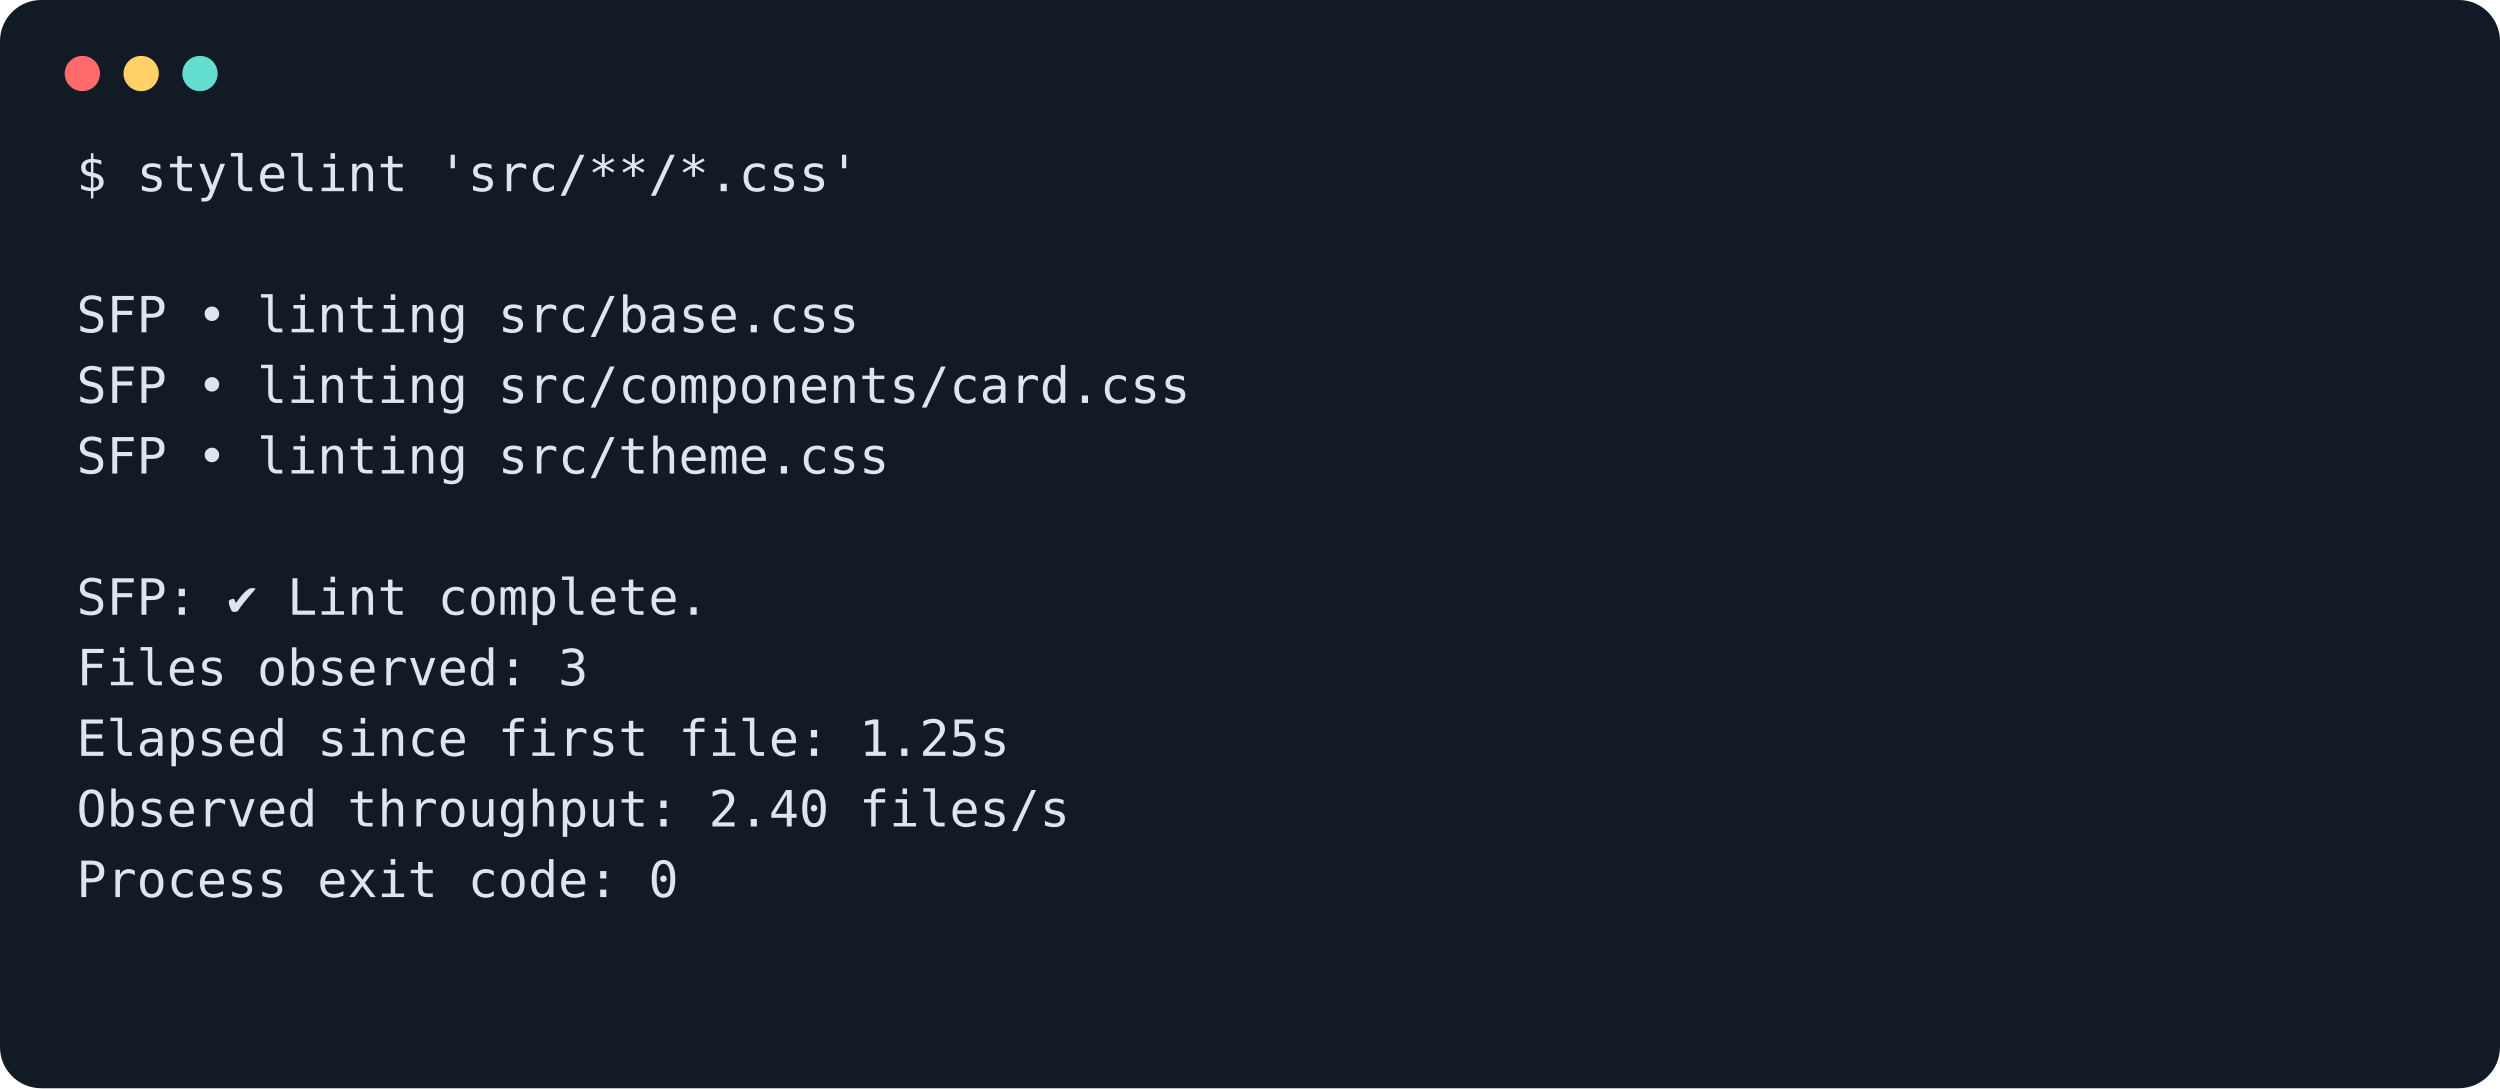
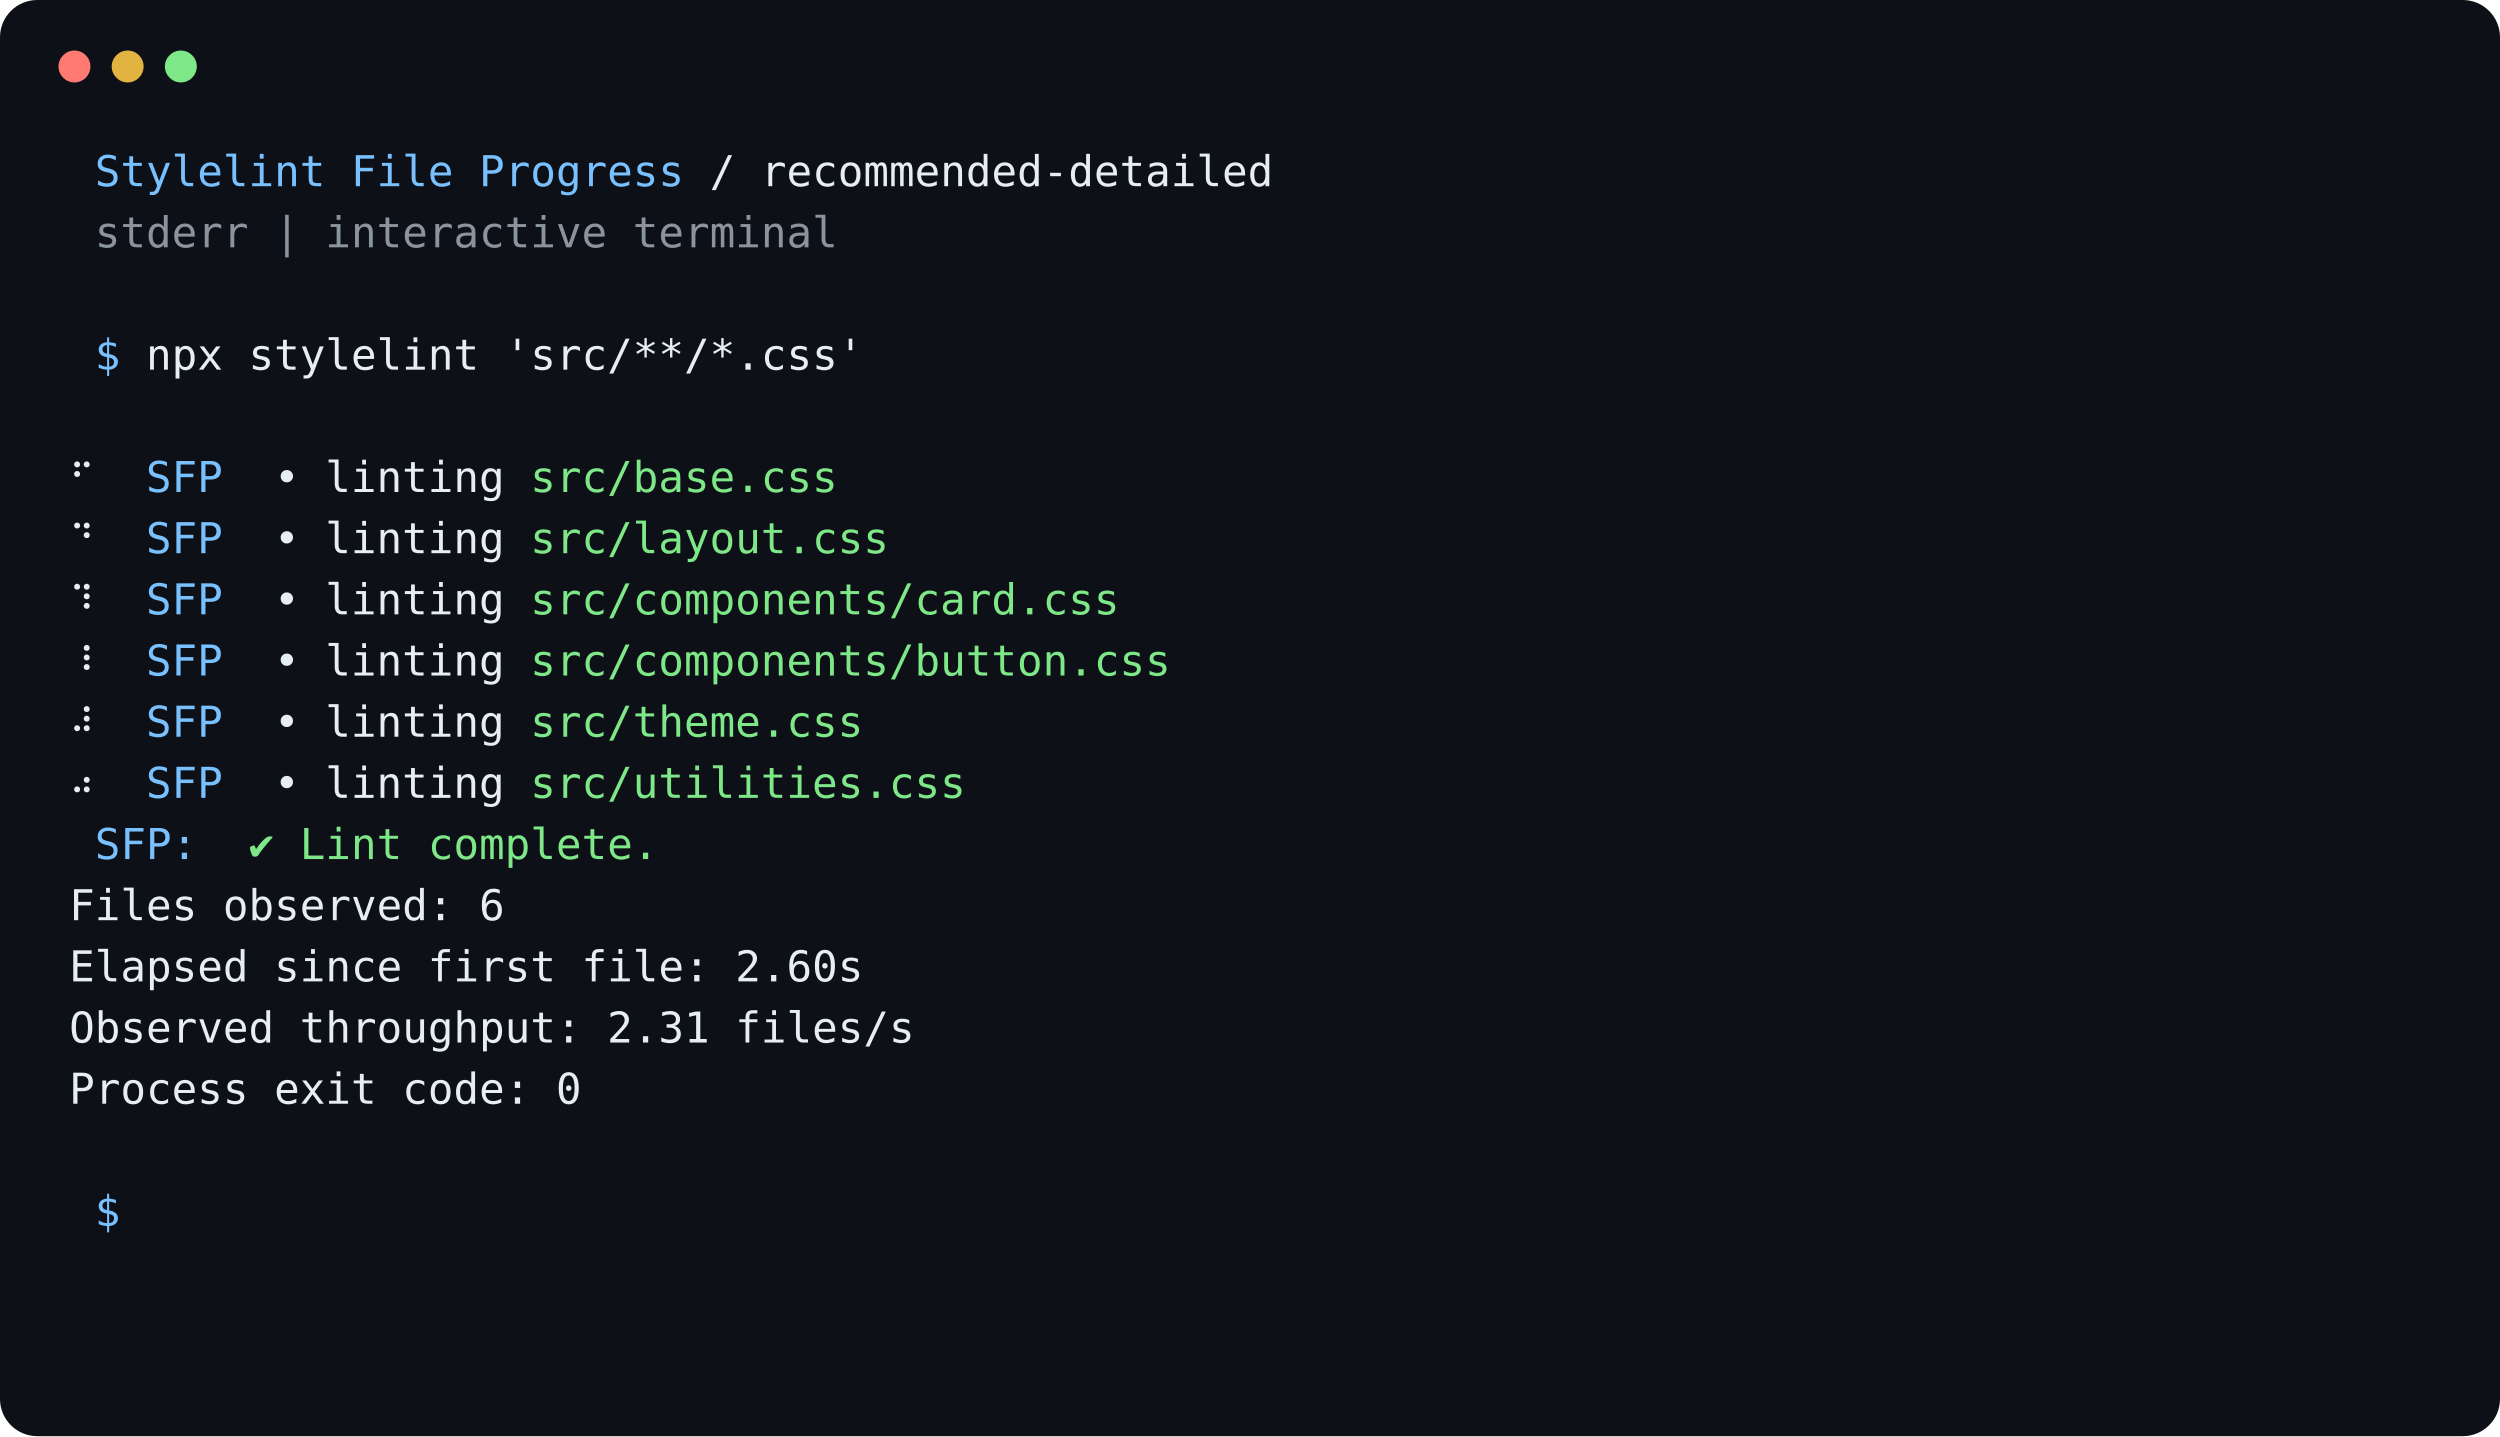
- <svg xmlns="http://www.w3.org/2000/svg" width="850" height="370" viewBox="0 0 850 370" role="img" aria-label="Stylelint file progress demonstration">
-   <rect width="850" height="370" rx="14" fill="#111a25" />
-   <circle cx="28" cy="25" r="6" fill="#ff6b6b" />
-   <circle cx="48" cy="25" r="6" fill="#ffd166" />
-   <circle cx="68" cy="25" r="6" fill="#64ded0" />
-   <g fill="#dce6ef" font-family="Consolas,monospace" font-size="17">
-     <text x="26" y="65">$ stylelint 'src/**/*.css'</text>
-     <text x="26" y="89" />
-     <text x="26" y="113">SFP • linting src/base.css</text>
-     <text x="26" y="137">SFP • linting src/components/card.css</text>
-     <text x="26" y="161">SFP • linting src/theme.css</text>
-     <text x="26" y="185" />
-     <text x="26" y="209">SFP: ✔ Lint complete.</text>
-     <text x="26" y="233">Files observed: 3</text>
-     <text x="26" y="257">Elapsed since first file: 1.25s</text>
-     <text x="26" y="281">Observed throughput: 2.40 files/s</text>
-     <text x="26" y="305">Process exit code: 0</text>
+ <svg xmlns="http://www.w3.org/2000/svg" width="940" height="540" viewBox="0 0 940 540" role="img" aria-label="Colored Stylelint progress with six observed files and a process summary">
+   <rect width="940" height="540" rx="14" fill="#0d1117" />
+   <circle cx="28" cy="25" r="6" fill="#ff7b72" />
+   <circle cx="48" cy="25" r="6" fill="#e3b341" />
+   <circle cx="68" cy="25" r="6" fill="#7ee787" />
+   <g font-family="Consolas,monospace" font-size="16">
+     <text x="26" y="70">
+       <tspan fill="#e6edf3" />
+       <tspan fill="#79c0ff">Stylelint File Progress</tspan>
+       <tspan fill="#e6edf3">/ recommended-detailed</tspan>
+     </text>
+     <text x="26" y="93">
+       <tspan fill="#e6edf3" />
+       <tspan fill="#8b949e">stderr | interactive terminal</tspan>
+       <tspan fill="#e6edf3" />
+     </text>
+     <text x="26" y="116">
+       <tspan fill="#e6edf3" />
+     </text>
+     <text x="26" y="139">
+       <tspan fill="#e6edf3" />
+       <tspan fill="#79c0ff">$</tspan>
+       <tspan fill="#e6edf3">npx stylelint 'src/**/*.css'</tspan>
+     </text>
+     <text x="26" y="162">
+       <tspan fill="#e6edf3" />
+     </text>
+     <text x="26" y="185">
+       <tspan fill="#e6edf3">⠋</tspan>
+       <tspan fill="#e6edf3" />
+       <tspan fill="#79c0ff">SFP</tspan>
+       <tspan fill="#e6edf3" />
+       <tspan fill="#e6edf3">• linting</tspan>
+       <tspan fill="#7ee787">src/base.css</tspan>
+       <tspan fill="#e6edf3" />
+     </text>
+     <text x="26" y="208">
+       <tspan fill="#e6edf3">⠙</tspan>
+       <tspan fill="#e6edf3" />
+       <tspan fill="#79c0ff">SFP</tspan>
+       <tspan fill="#e6edf3" />
+       <tspan fill="#e6edf3">• linting</tspan>
+       <tspan fill="#7ee787">src/layout.css</tspan>
+       <tspan fill="#e6edf3" />
+     </text>
+     <text x="26" y="231">
+       <tspan fill="#e6edf3">⠹</tspan>
+       <tspan fill="#e6edf3" />
+       <tspan fill="#79c0ff">SFP</tspan>
+       <tspan fill="#e6edf3" />
+       <tspan fill="#e6edf3">• linting</tspan>
+       <tspan fill="#7ee787">src/components/card.css</tspan>
+       <tspan fill="#e6edf3" />
+     </text>
+     <text x="26" y="254">
+       <tspan fill="#e6edf3">⠸</tspan>
+       <tspan fill="#e6edf3" />
+       <tspan fill="#79c0ff">SFP</tspan>
+       <tspan fill="#e6edf3" />
+       <tspan fill="#e6edf3">• linting</tspan>
+       <tspan fill="#7ee787">src/components/button.css</tspan>
+       <tspan fill="#e6edf3" />
+     </text>
+     <text x="26" y="277">
+       <tspan fill="#e6edf3">⠼</tspan>
+       <tspan fill="#e6edf3" />
+       <tspan fill="#79c0ff">SFP</tspan>
+       <tspan fill="#e6edf3" />
+       <tspan fill="#e6edf3">• linting</tspan>
+       <tspan fill="#7ee787">src/theme.css</tspan>
+       <tspan fill="#e6edf3" />
+     </text>
+     <text x="26" y="300">
+       <tspan fill="#e6edf3">⠴</tspan>
+       <tspan fill="#e6edf3" />
+       <tspan fill="#79c0ff">SFP</tspan>
+       <tspan fill="#e6edf3" />
+       <tspan fill="#e6edf3">• linting</tspan>
+       <tspan fill="#7ee787">src/utilities.css</tspan>
+       <tspan fill="#e6edf3" />
+     </text>
+     <text x="26" y="323">
+       <tspan fill="#e6edf3" />
+       <tspan fill="#79c0ff">SFP:</tspan>
+       <tspan fill="#e6edf3" />
+       <tspan fill="#7ee787">✔ Lint complete.</tspan>
+       <tspan fill="#e6edf3" />
+     </text>
+     <text x="26" y="346">
+       <tspan fill="#e6edf3">Files observed: 6</tspan>
+     </text>
+     <text x="26" y="369">
+       <tspan fill="#e6edf3">Elapsed since first file: 2.60s</tspan>
+     </text>
+     <text x="26" y="392">
+       <tspan fill="#e6edf3">Observed throughput: 2.31 files/s</tspan>
+     </text>
+     <text x="26" y="415">
+       <tspan fill="#e6edf3">Process exit code: 0</tspan>
+     </text>
+     <text x="26" y="438">
+       <tspan fill="#e6edf3" />
+     </text>
+     <text x="26" y="461">
+       <tspan fill="#e6edf3" />
+       <tspan fill="#79c0ff">$</tspan>
+       <tspan fill="#e6edf3" />
+     </text>
  </g>
</svg>
